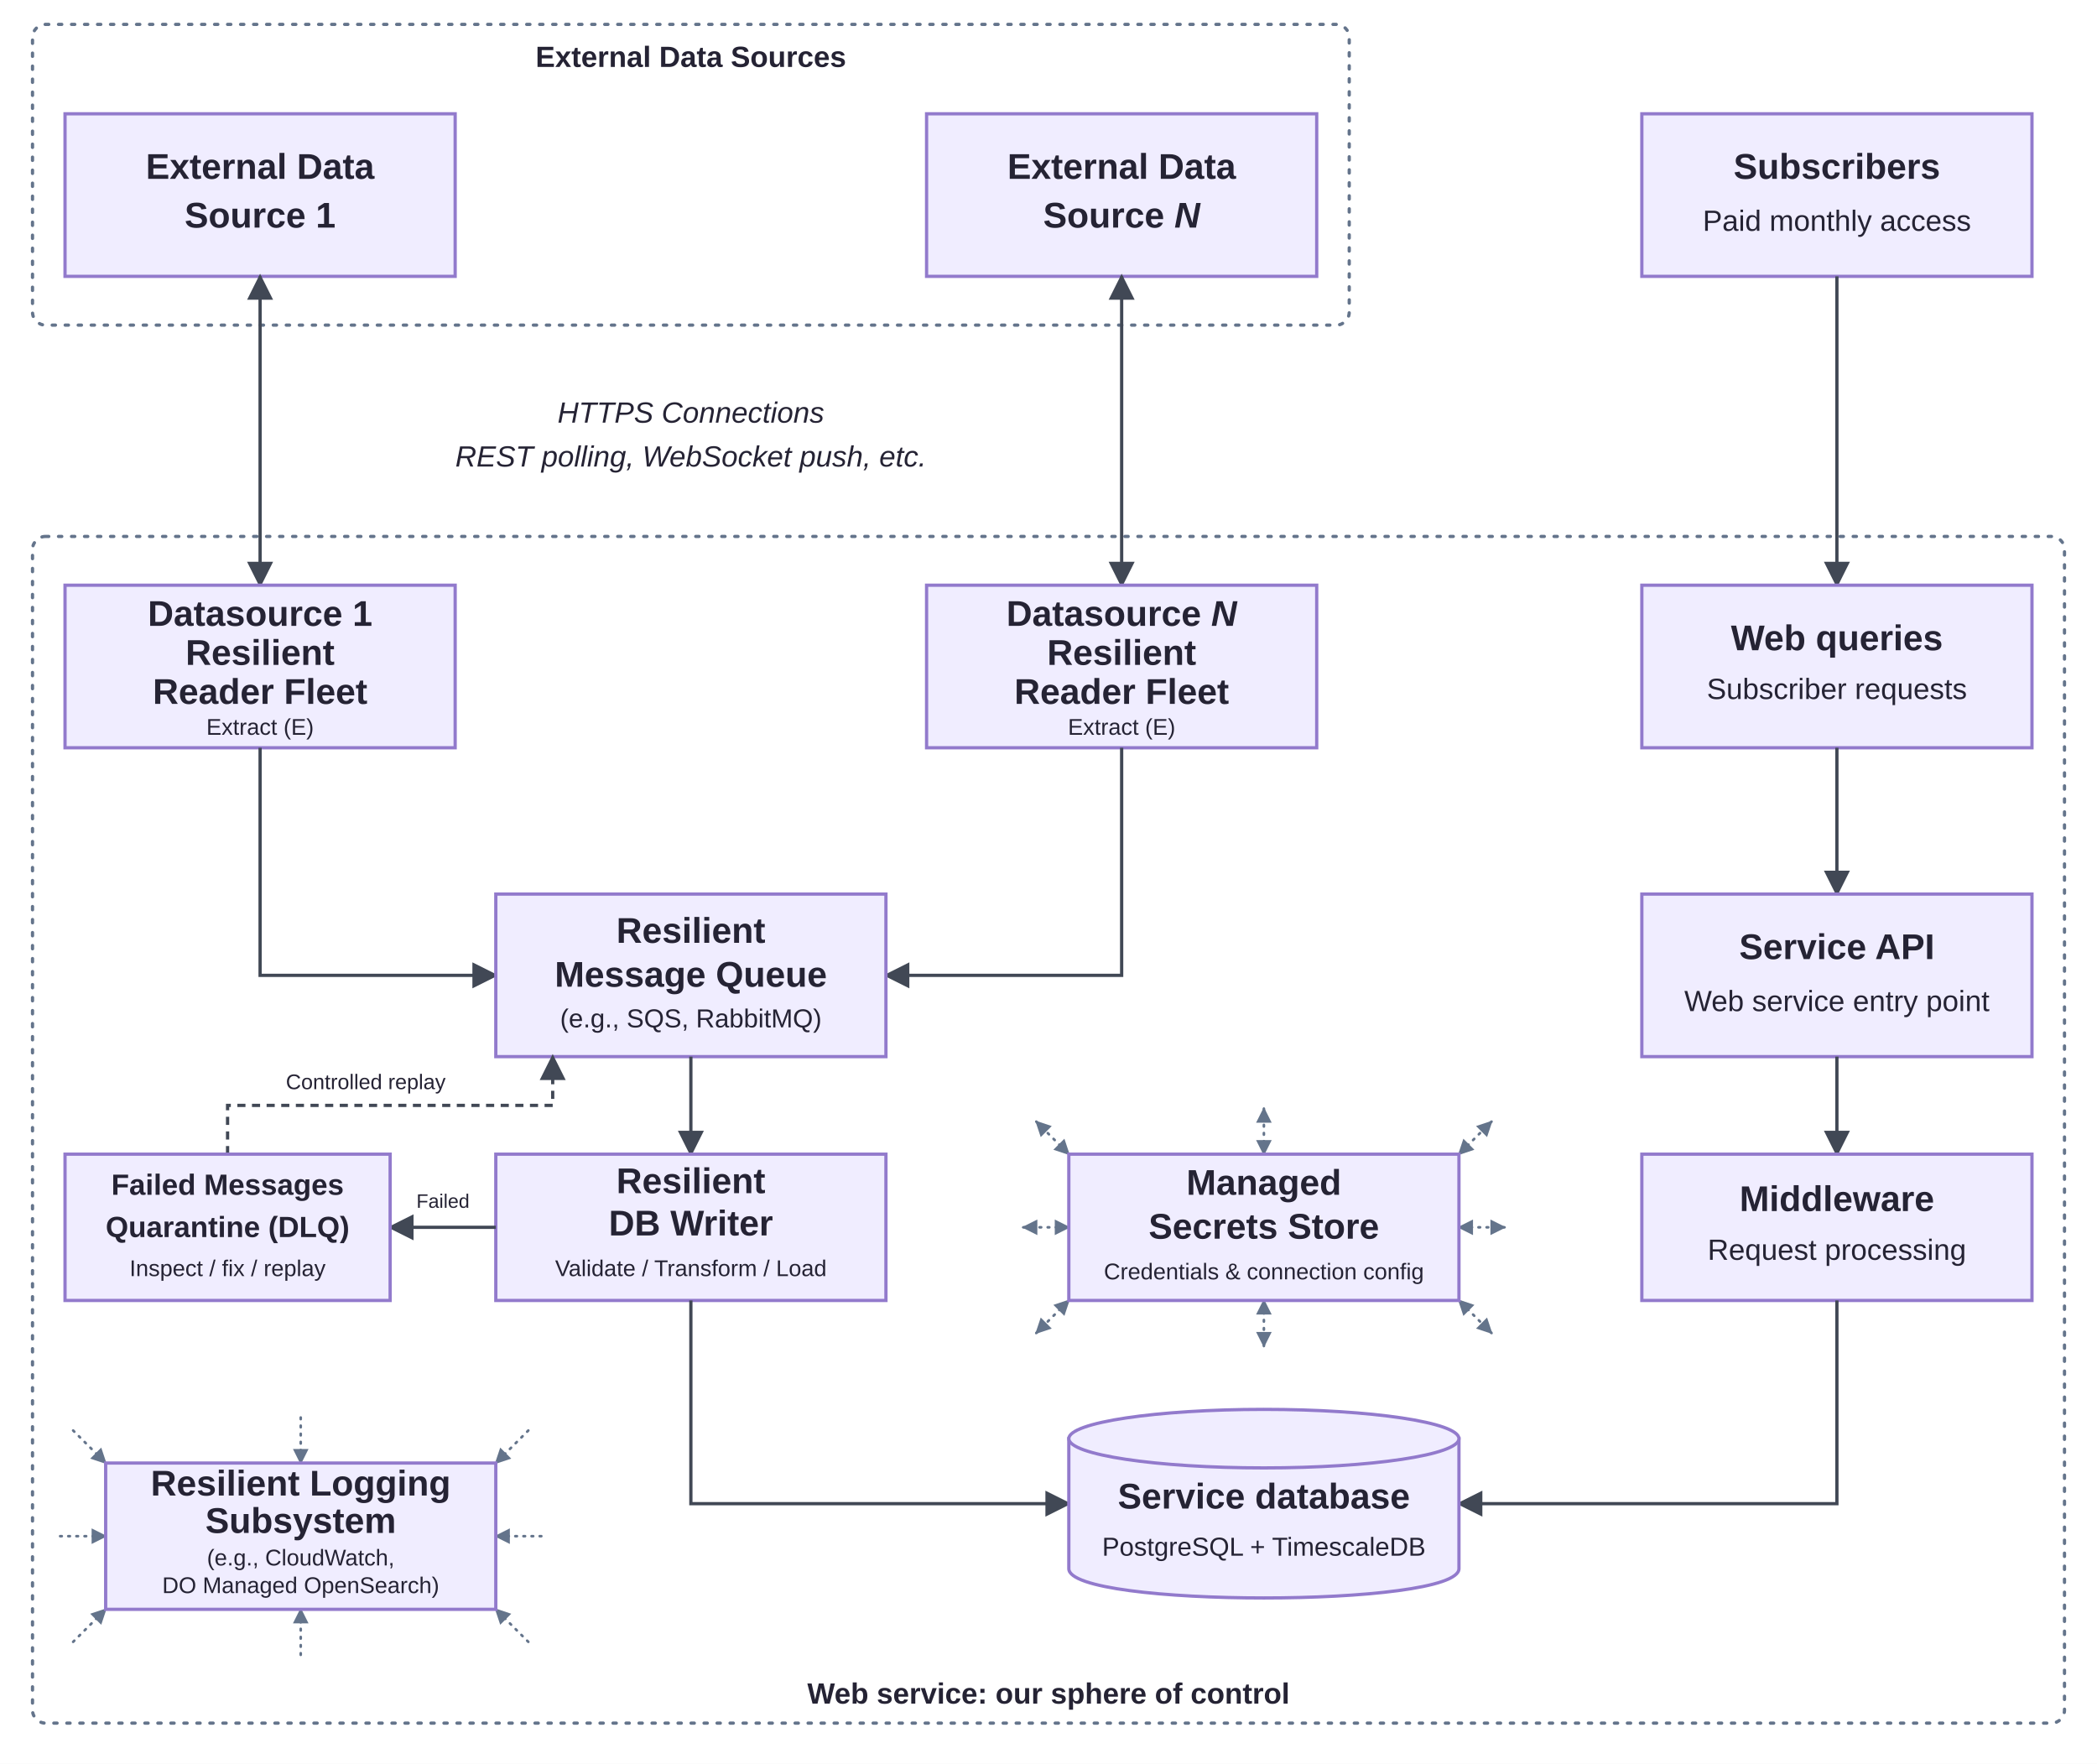
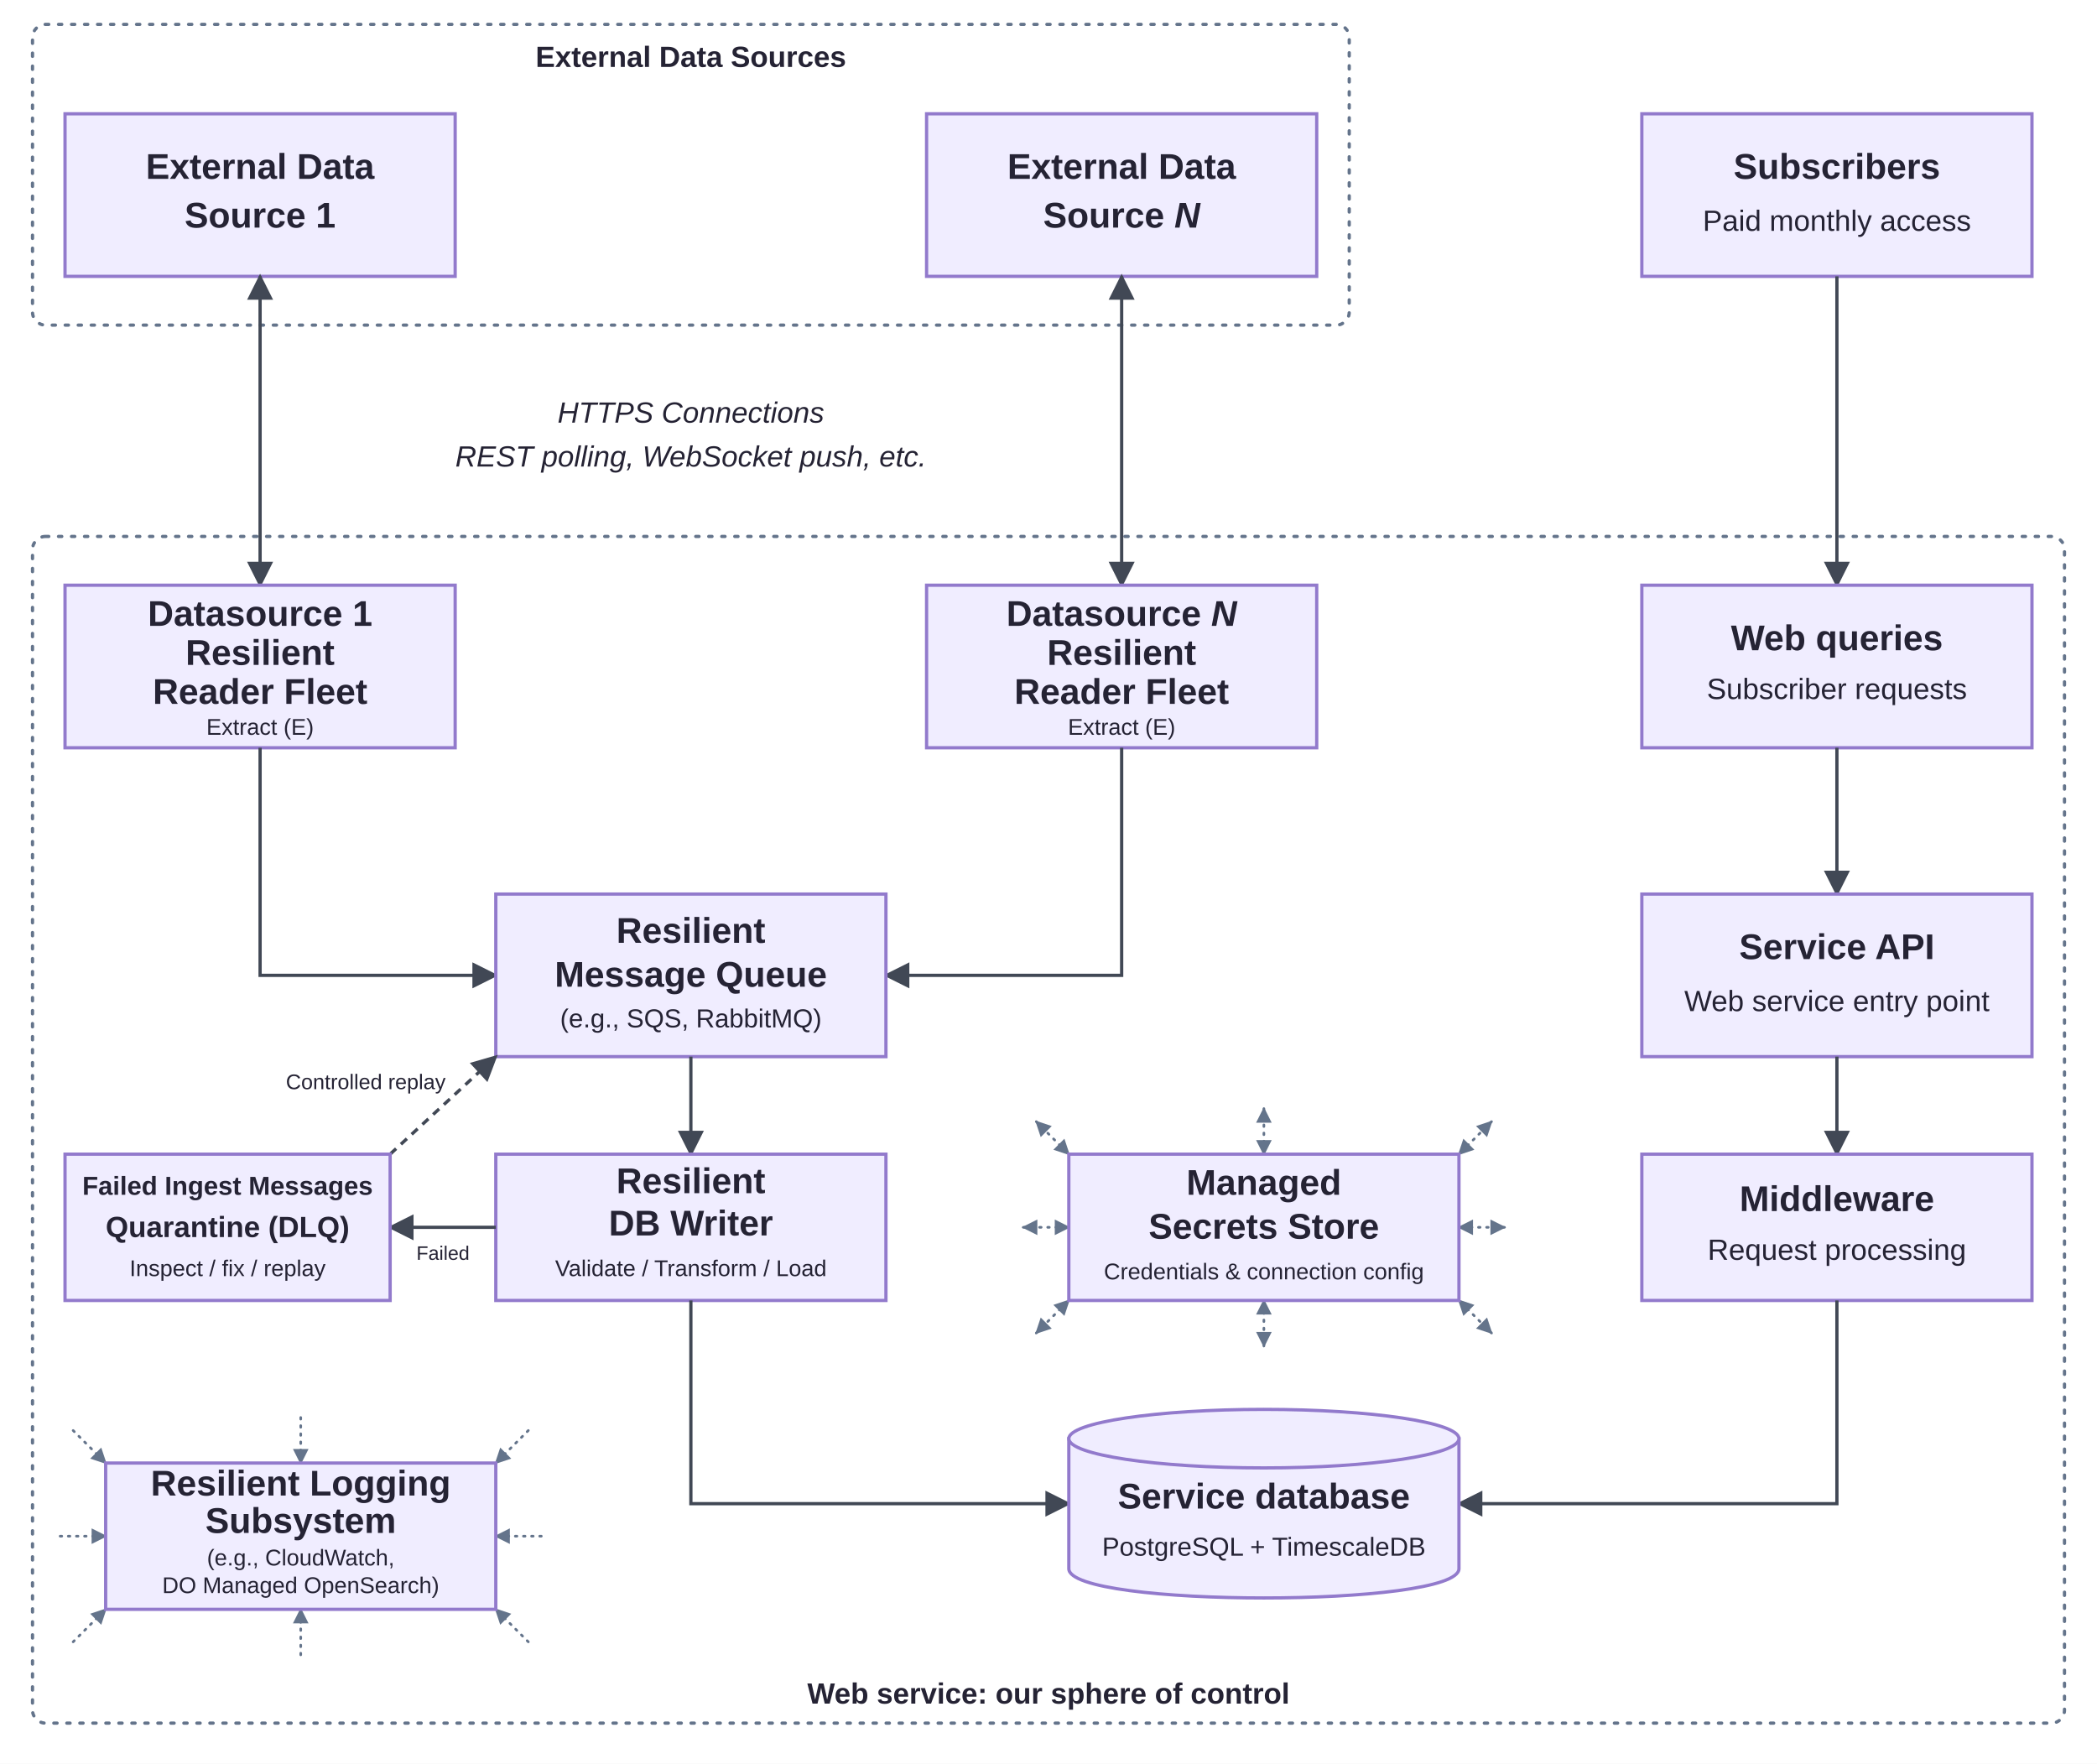
<svg xmlns="http://www.w3.org/2000/svg" width="1290" height="1085" viewBox="0 0 1290 1085" role="img" aria-labelledby="diagram-title diagram-description">
  <defs>
    <marker id="arrow" viewBox="0 0 10 10" refX="9" refY="5" markerWidth="8" markerHeight="8" orient="auto-start-reverse">
      <path d="M 0 0 L 10 5 L 0 10 Z" fill="#414855" />
    </marker>
    <marker id="log-arrow" viewBox="0 0 10 10" refX="9" refY="5" markerWidth="6" markerHeight="6" orient="auto-start-reverse">
      <path d="M 0 0 L 10 5 L 0 10 Z" fill="#64748b" />
    </marker>
  </defs>
  <style>
    text { font-family: Arial, Helvetica, sans-serif; fill: #252334; text-anchor: middle; }
    .node { fill: #f0edff; stroke: #927acc; stroke-width: 2; }
    .title { font-size: 22px; font-weight: 600; }
    .detail { font-size: 18px; }
    .small { font-size: 16px; }
    .flow { fill: none; stroke: #414855; stroke-width: 2; marker-end: url(#arrow); }
    .both { marker-start: url(#arrow); }
    .replay { stroke-dasharray: 5 4; }
    .secrets-flow { fill: none; stroke: #64748b; stroke-width: 1.6; stroke-dasharray: 1 4; stroke-linecap: round; marker-start: url(#log-arrow); marker-end: url(#log-arrow); }
    .log-flow { fill: none; stroke: #64748b; stroke-width: 1.6; stroke-dasharray: 1 4; stroke-linecap: round; marker-end: url(#log-arrow); }
  </style>
  <rect width="1290" height="1085" fill="#ffffff" />
  <g aria-label="External Data Sources">
    <rect x="20" y="15" width="810" height="185" rx="8" fill="none" stroke="#64748b" stroke-width="2" stroke-dasharray="2 6" stroke-linecap="round" />
    <text x="425" y="45" dominant-baseline="text-after-edge" style="font-size: 18px; font-weight: 600;">External Data Sources</text>
  </g>
  <g transform="translate(0, 30)">
    <g aria-label="External Data Source 1">
      <rect class="node" x="40" y="40" width="240" height="100" />
      <text class="title" x="160" y="80">External Data</text>
      <text class="title" x="160" y="110">Source 1</text>
    </g>
    <g aria-label="External Data Source N">
      <rect class="node" x="570" y="40" width="240" height="100" />
      <text class="title" x="690" y="80">External Data</text>
      <text class="title" x="690" y="110">Source <tspan font-style="italic">N</tspan>
      </text>
    </g>
    <g aria-label="Subscribers">
      <rect class="node" x="1010" y="40" width="240" height="100" />
      <text class="title" x="1130" y="80">Subscribers</text>
      <text class="detail" x="1130" y="112">Paid monthly access</text>
    </g>
    <g transform="translate(0, 50)">
      <rect x="20" y="250" width="1250" height="730" rx="8" fill="none" stroke="#64748b" stroke-width="2" stroke-dasharray="2 6" stroke-linecap="round" />
      <text x="645" y="968" style="font-size: 18px; font-weight: 600;">Web service: our sphere of control</text>
      <path class="flow both" d="M 160 90 V 280" />
      <path class="flow both" d="M 690 90 V 280" />
      <g aria-label="HTTPS Connections: REST polling, WebSocket push, etc." font-style="italic">
        <text class="detail" x="425" y="180">HTTPS Connections</text>
        <text class="detail" x="425" y="207">REST polling, WebSocket push, etc.</text>
      </g>
      <path class="flow" d="M 1130 90 V 280" />
      <g aria-label="Datasource 1 Resilient Reader Fleet">
        <rect class="node" x="40" y="280" width="240" height="100" />
        <text class="title" x="160" y="305">Datasource 1</text>
        <text class="title" x="160" y="329">Resilient</text>
        <text class="title" x="160" y="353">Reader Fleet</text>
        <text x="160" y="372" style="font-size: 14px;">Extract (E)</text>
      </g>
      <g aria-label="Datasource N Resilient Reader Fleet">
        <rect class="node" x="570" y="280" width="240" height="100" />
        <text class="title" x="690" y="305">Datasource <tspan font-style="italic">N</tspan>
        </text>
        <text class="title" x="690" y="329">Resilient</text>
        <text class="title" x="690" y="353">Reader Fleet</text>
        <text x="690" y="372" style="font-size: 14px;">Extract (E)</text>
      </g>
      <g aria-label="Web queries">
        <rect class="node" x="1010" y="280" width="240" height="100" />
        <text class="title" x="1130" y="320">Web queries</text>
        <text class="detail" x="1130" y="350">Subscriber requests</text>
      </g>
      <path class="flow" d="M 160 380 V 520 H 305" />
      <path class="flow" d="M 690 380 V 520 H 545" />
      <path class="flow" d="M 1130 380 V 470" />
      <g aria-label="Resilient message queue">
        <rect class="node" x="305" y="470" width="240" height="100" />
        <text class="title" x="425" y="500">Resilient</text>
        <text class="title" x="425" y="527">Message Queue</text>
        <text class="small" x="425" y="552">(e.g., SQS, RabbitMQ)</text>
      </g>
      <g aria-label="Service API">
        <rect class="node" x="1010" y="470" width="240" height="100" />
        <text class="title" x="1130" y="510">Service API</text>
        <text class="detail" x="1130" y="542">Web service entry point</text>
      </g>
      <path class="flow" d="M 425 570 V 630" />
      <path class="flow" d="M 1130 570 V 630" />
      <g aria-label="Resilient database writer">
        <rect class="node" x="305" y="630" width="240" height="90" />
        <text class="title" x="425" y="654">Resilient</text>
        <text class="title" x="425" y="680">DB Writer</text>
        <text x="425" y="705" style="font-size: 14px;">Validate / Transform / Load</text>
      </g>
      <path class="flow" d="M 305 675 H 240" />
-       <text x="272.5" y="663" style="font-size: 12px;">Failed</text>
-       <path class="flow replay" d="M 140 630 V 600 H 340 V 570" />
+       <text x="272.5" y="695" style="font-size: 12px;">Failed</text>
+       <path class="flow replay" d="M 240 630 L 305 570" />
      <text x="225" y="590" style="font-size: 13px;">Controlled replay</text>
-       <g aria-label="Failed Messages / Quarantine, dead-letter queue">
+       <g aria-label="Failed Ingest Messages / Quarantine, dead-letter queue">
        <rect class="node" x="40" y="630" width="200" height="90" />
-         <text x="140" y="655" style="font-size: 18px; font-weight: 600;">Failed Messages</text>
+         <text x="140" y="655" style="font-size: 16px; font-weight: 600;">Failed Ingest Messages</text>
        <text x="140" y="681" style="font-size: 18px; font-weight: 600;">Quarantine (DLQ)</text>
        <text x="140" y="705" style="font-size: 14px;">Inspect / fix / replay</text>
      </g>
      <g aria-label="Middleware">
        <rect class="node" x="1010" y="630" width="240" height="90" />
        <text class="title" x="1130" y="665">Middleware</text>
        <text class="detail" x="1130" y="695">Request processing</text>
      </g>
      <g aria-label="Components request and receive credentials from the Managed Secrets Store">
        <path class="secrets-flow" d="M 777.5 602 V 630" />
        <path class="secrets-flow" d="M 777.5 748 V 720" />
        <path class="secrets-flow" d="M 629.5 675 H 657.5" />
        <path class="secrets-flow" d="M 925.5 675 H 897.5" />
        <path class="secrets-flow" d="M 637.5 610 L 657.5 630" />
        <path class="secrets-flow" d="M 917.5 610 L 897.5 630" />
        <path class="secrets-flow" d="M 637.5 740 L 657.5 720" />
        <path class="secrets-flow" d="M 917.5 740 L 897.5 720" />
      </g>
      <g aria-label="Managed Secrets Store: credentials and connection configuration">
        <rect class="node" x="657.5" y="630" width="240" height="90" />
        <text class="title" x="777.5" y="655">Managed</text>
        <text class="title" x="777.5" y="682">Secrets Store</text>
        <text x="777.5" y="707" style="font-size: 14px;">Credentials &amp; connection config</text>
      </g>
      <g transform="translate(-592.5, 190)">
        <g aria-label="Every component sends logs to the Resilient Logging Subsystem">
          <path class="log-flow" d="M 777.5 602 V 630" />
          <path class="log-flow" d="M 777.5 748 V 720" />
          <path class="log-flow" d="M 629.5 675 H 657.5" />
          <path class="log-flow" d="M 925.5 675 H 897.5" />
          <path class="log-flow" d="M 637.5 610 L 657.5 630" />
          <path class="log-flow" d="M 917.5 610 L 897.5 630" />
          <path class="log-flow" d="M 637.5 740 L 657.5 720" />
          <path class="log-flow" d="M 917.5 740 L 897.5 720" />
        </g>
        <g aria-label="Resilient Logging Subsystem">
          <rect class="node" x="657.5" y="630" width="240" height="90" />
          <text class="title" x="777.5" y="650">Resilient Logging</text>
          <text class="title" x="777.5" y="673">Subsystem</text>
          <text x="777.5" y="693" style="font-size: 14px;">(e.g., CloudWatch,</text>
          <text x="777.5" y="710" style="font-size: 14px;">DO Managed OpenSearch)</text>
        </g>
      </g>
      <path class="flow" d="M 425 720 V 845 H 657.5" />
      <path class="flow" d="M 1130 720 V 845 H 897.5" />
      <g aria-label="Service database, PostgreSQL and TimescaleDB">
        <path class="node" d="M 657.5 805 V 885 C 657.5 909 897.5 909 897.5 885 V 805 Z" />
        <ellipse class="node" cx="777.5" cy="805" rx="120" ry="18" />
        <text class="title" x="777.5" y="848">Service database</text>
        <text class="small" x="777.5" y="877">PostgreSQL + TimescaleDB</text>
      </g>
    </g>
  </g>
</svg>
